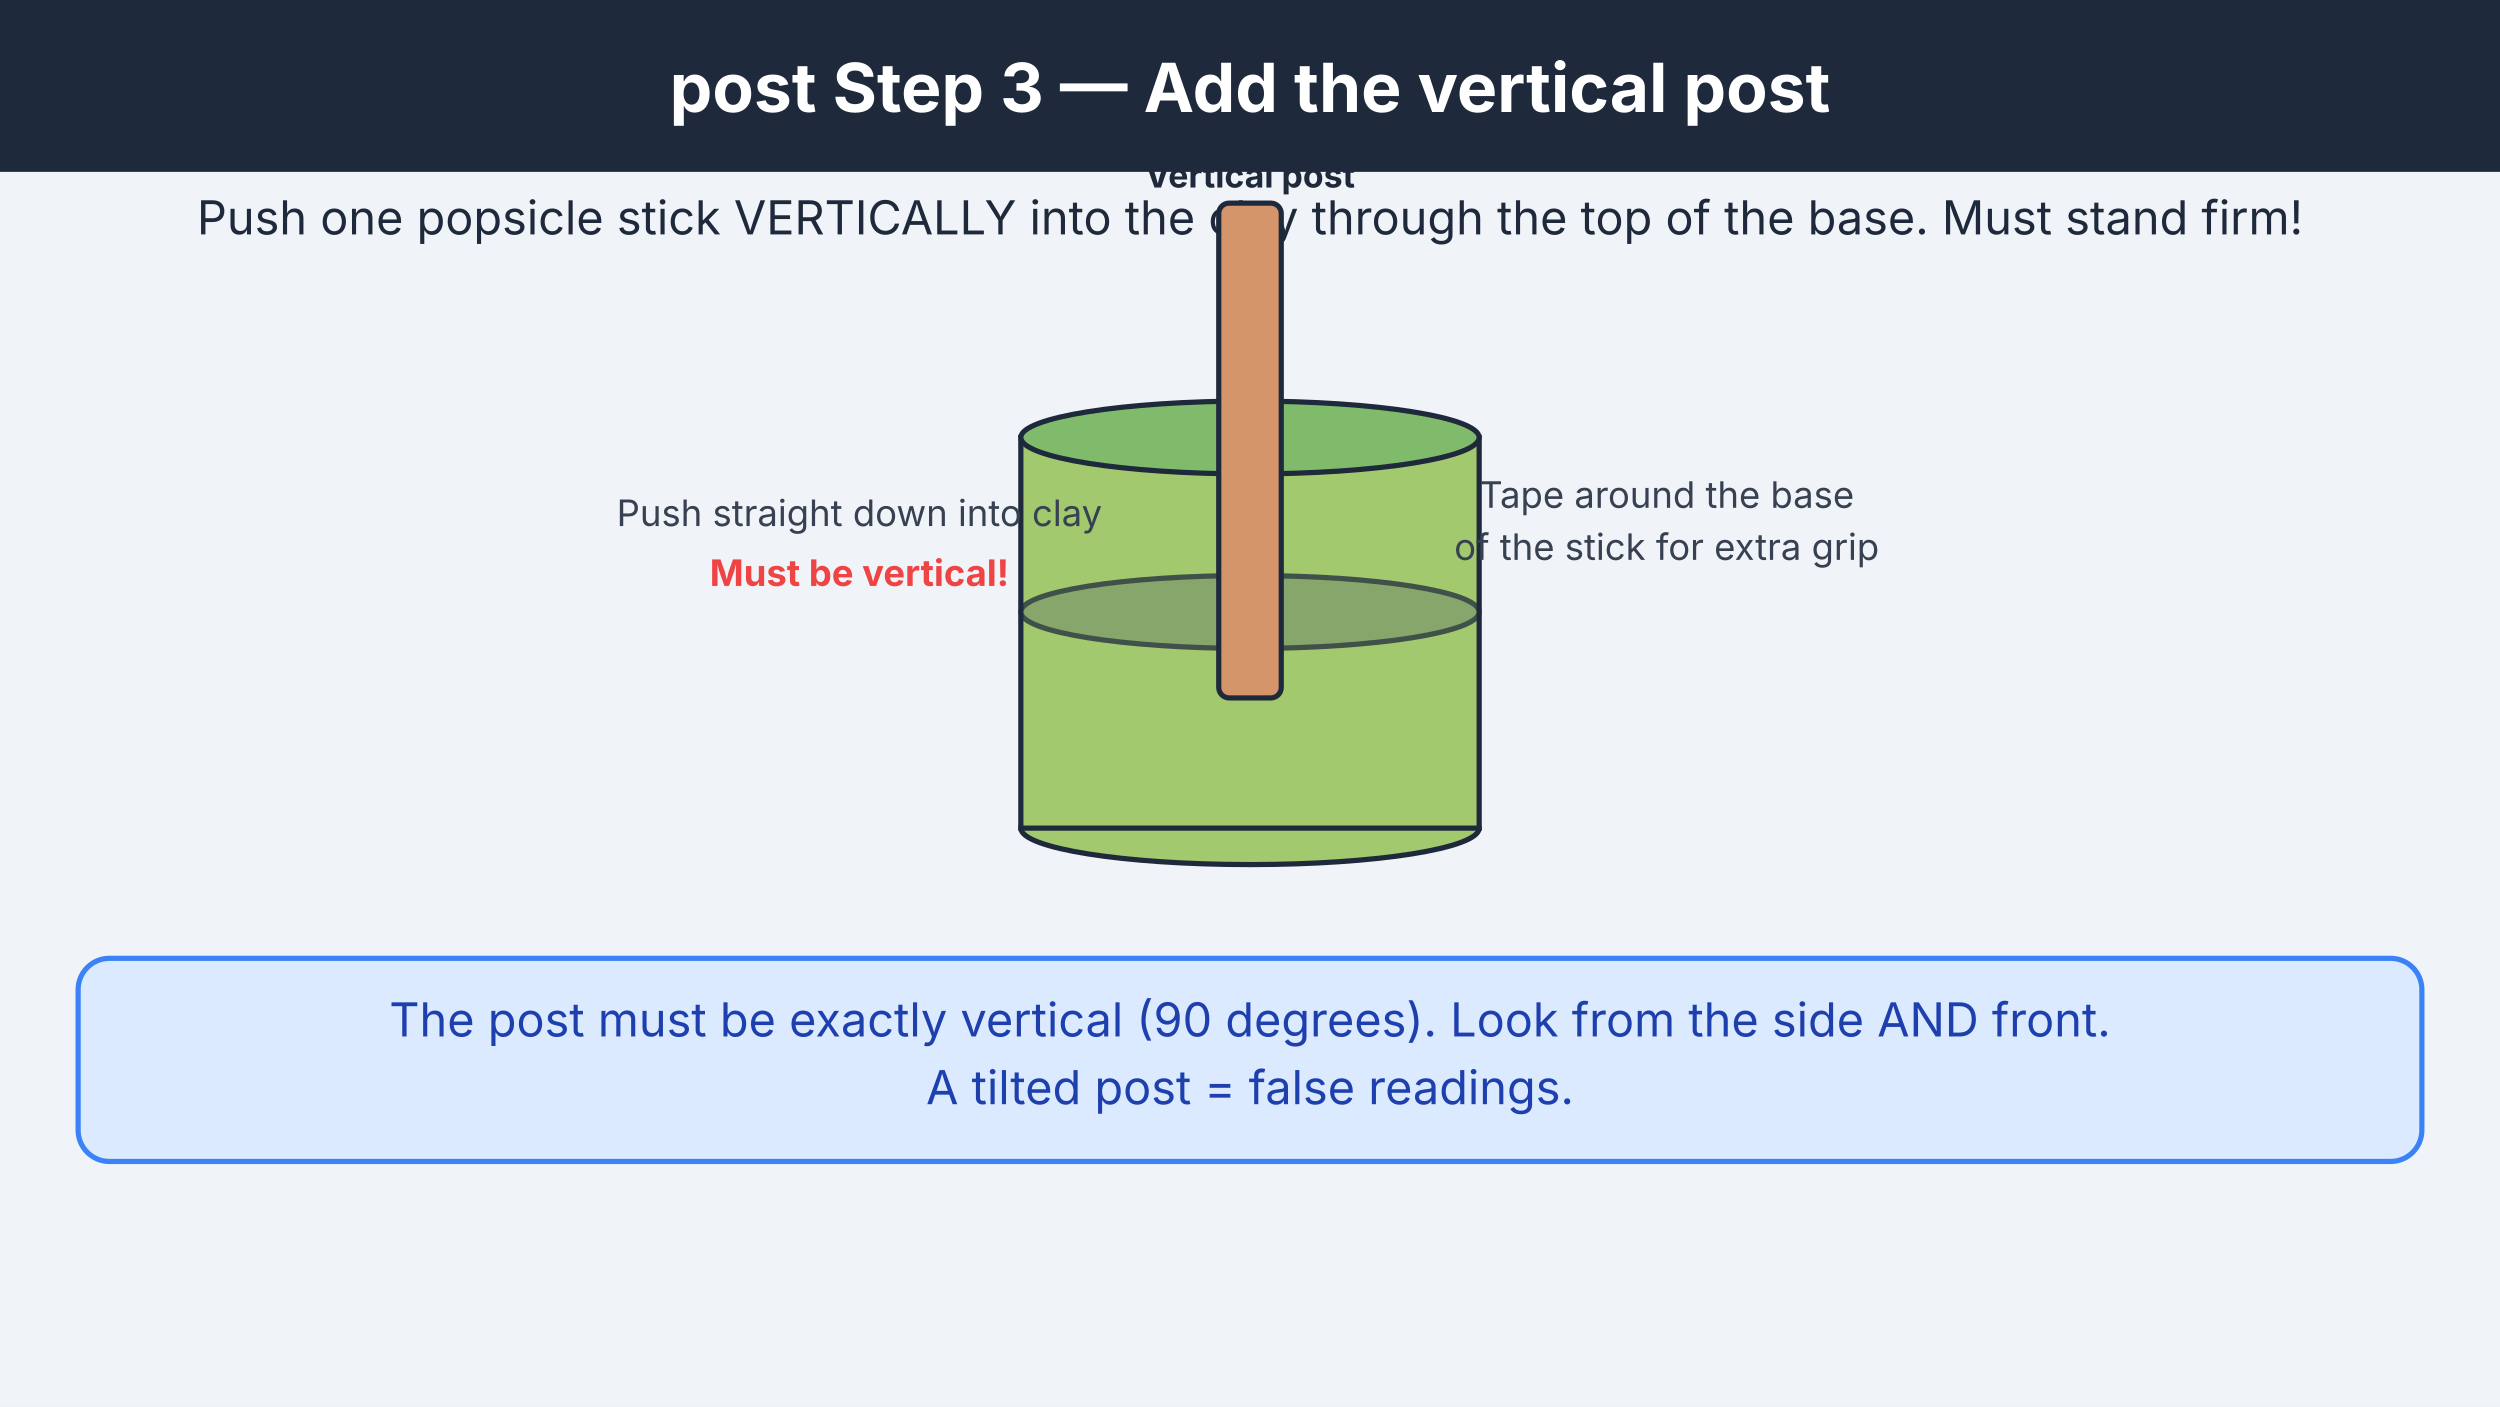
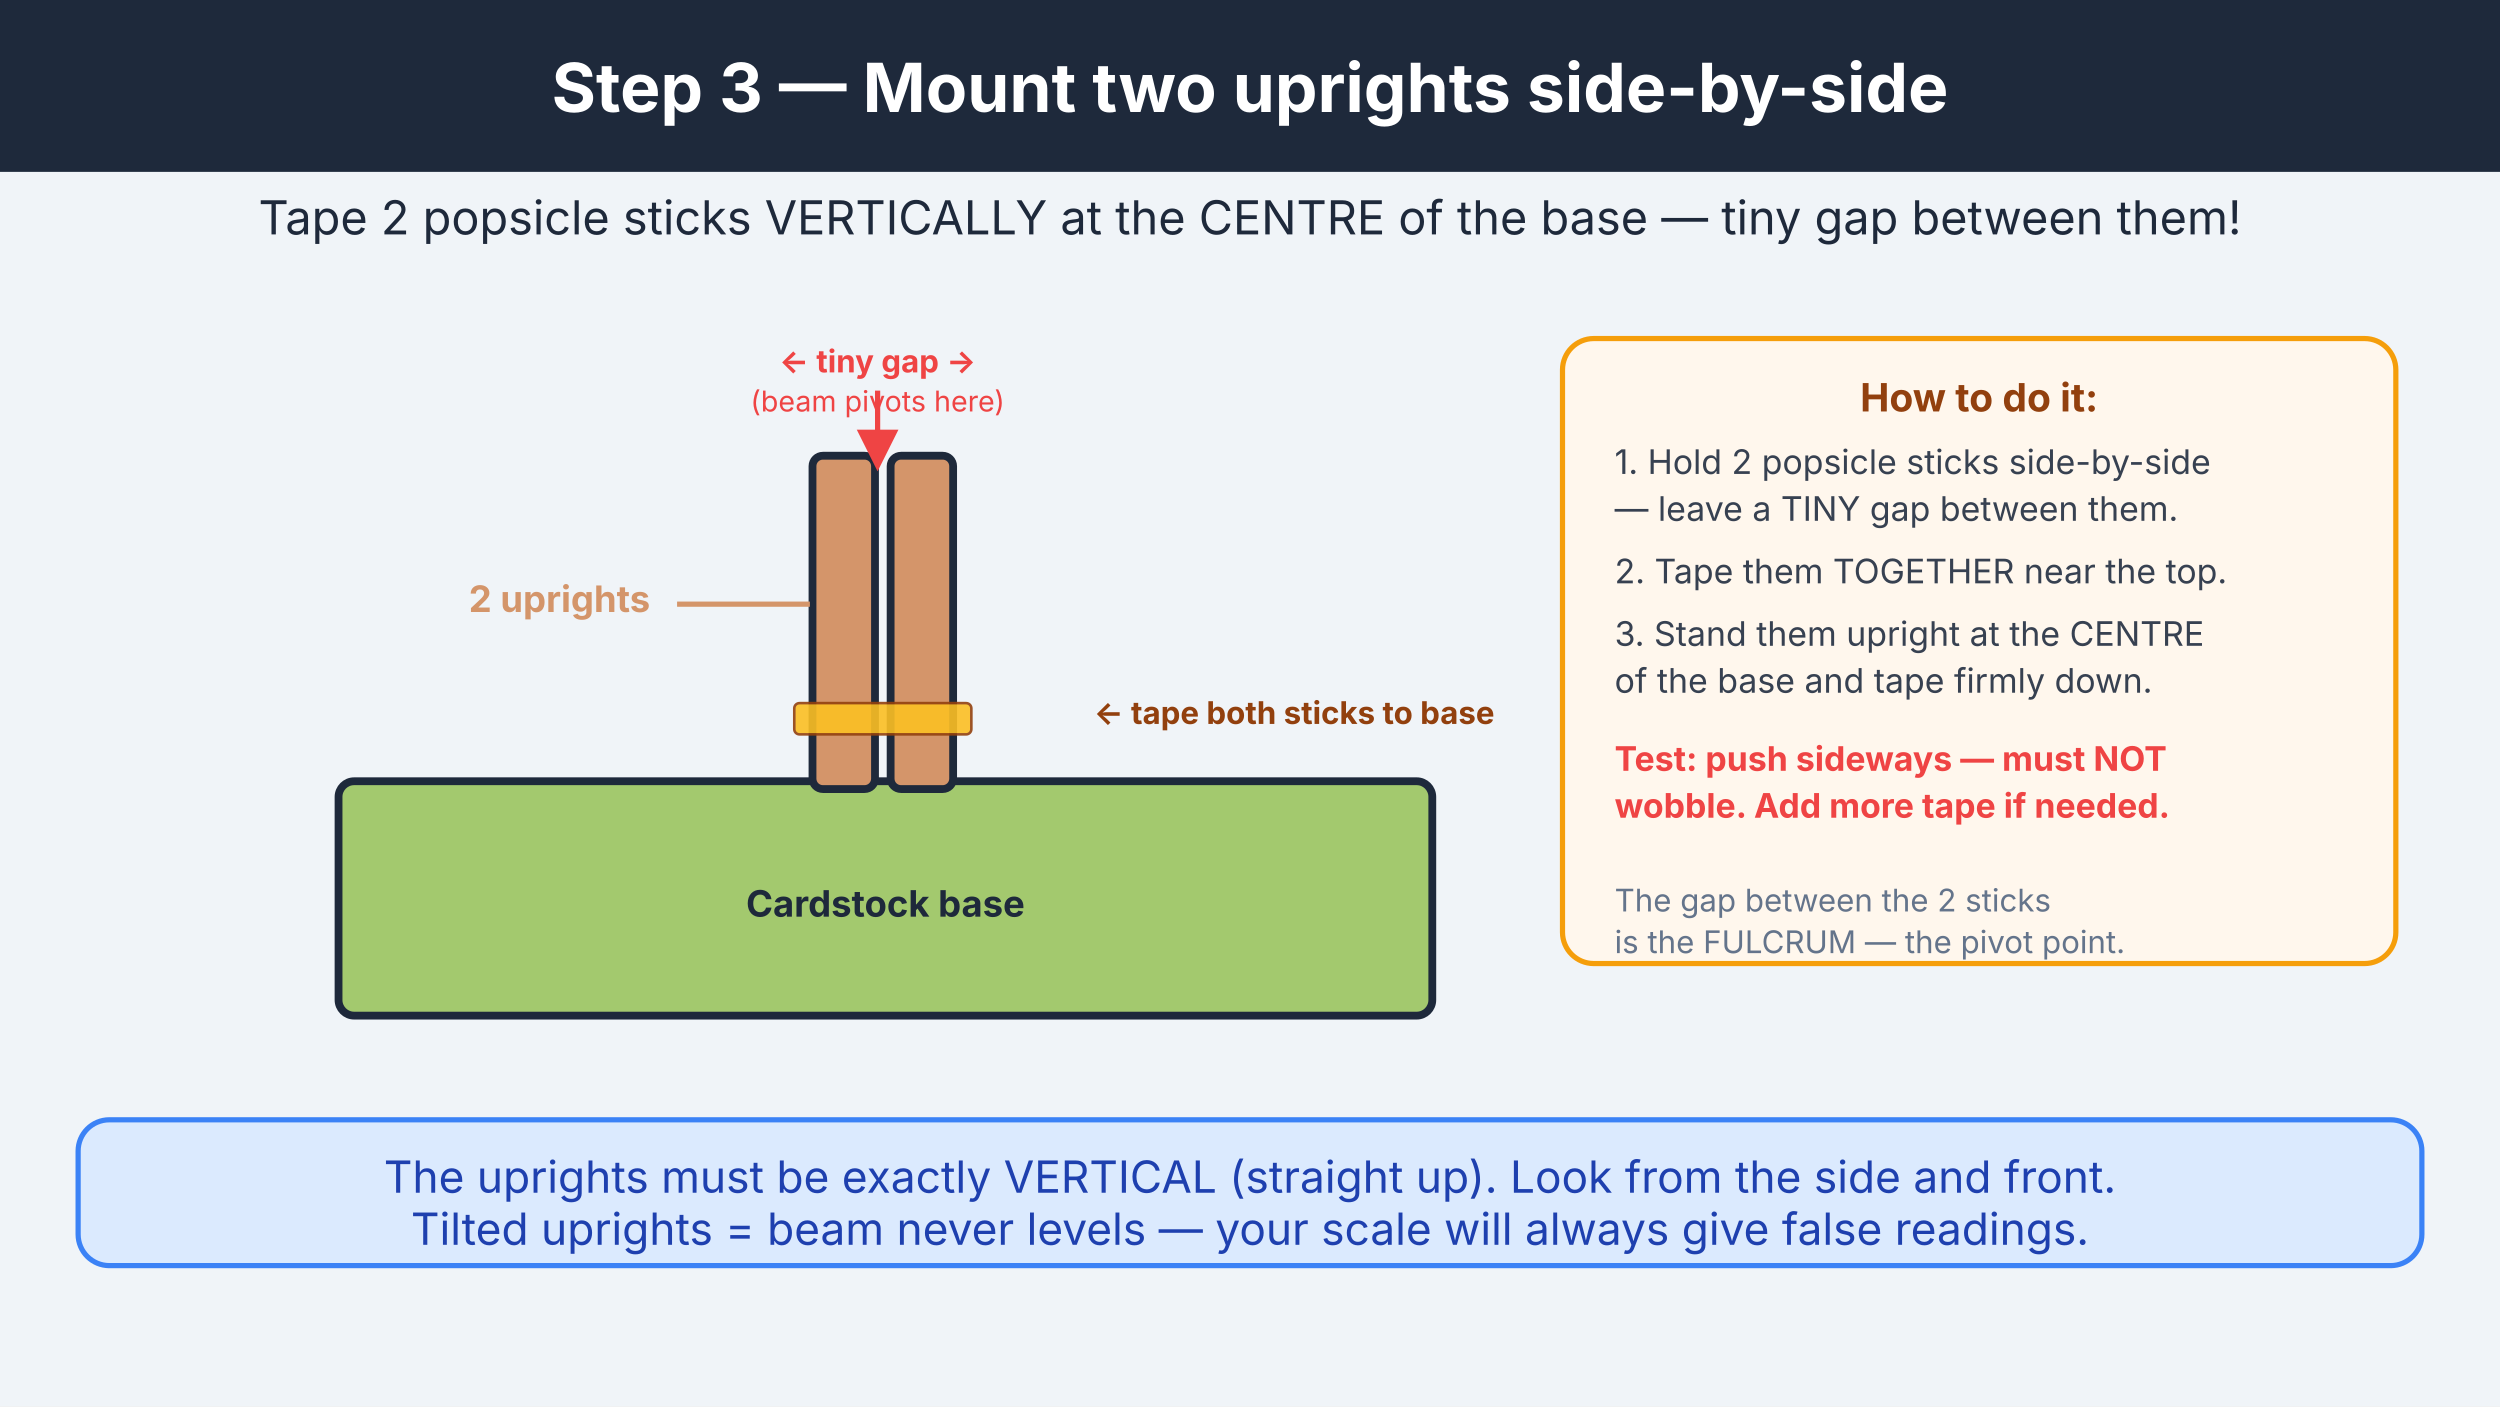
<svg xmlns="http://www.w3.org/2000/svg" viewBox="0 0 960 540" width="960" height="540">
  <rect width="960" height="540" fill="#f0f4f8" />
  <rect width="960" height="66" fill="#1e293b" />
-   <text x="480" y="43" font-size="26" font-weight="bold" text-anchor="middle" fill="white" font-family="system-ui,-apple-system,sans-serif">post  Step 3 — Add the vertical post</text>
-   <text x="480" y="90" font-size="18" text-anchor="middle" fill="#1e293b" font-family="system-ui,-apple-system,sans-serif">Push one popsicle stick VERTICALLY into the clay through the top of the base. Must stand firm!</text>
-   <ellipse cx="480" cy="318" rx="88" ry="14" fill="#a3c96e" stroke="#1e293b" stroke-width="2" />
-   <rect x="392" y="168" width="176" height="150" fill="#a3c96e" stroke="#1e293b" stroke-width="2" />
-   <ellipse cx="480" cy="168" rx="88" ry="14" fill="#7fbb6a" stroke="#1e293b" stroke-width="2" />
-   <ellipse cx="480" cy="235" rx="88" ry="14" fill="#7c9b6b" stroke="#1e293b" stroke-width="2" opacity="0.75" />
-   <rect x="468" y="78" width="24" height="190" fill="#d4956a" stroke="#1e293b" stroke-width="2" rx="4" />
-   <text x="480" y="72" font-size="13" text-anchor="middle" fill="#1e293b" font-weight="bold" font-family="system-ui,-apple-system,sans-serif">Vertical post</text>
-   <text x="330" y="202" font-size="14" text-anchor="middle" fill="#374151" font-family="system-ui,-apple-system,sans-serif">Push straight down into clay</text>
-   <text x="330" y="225" font-size="14" text-anchor="middle" fill="#ef4444" font-weight="bold" font-family="system-ui,-apple-system,sans-serif">Must be vertical!</text>
-   <text x="640" y="195" font-size="14" text-anchor="middle" fill="#374151" font-family="system-ui,-apple-system,sans-serif">Tape around the base</text>
-   <text x="640" y="215" font-size="14" text-anchor="middle" fill="#374151" font-family="system-ui,-apple-system,sans-serif">of the stick for extra grip</text>
-   <rect x="30" y="368" width="900" height="78" fill="#dbeafe" stroke="#3b82f6" stroke-width="2" rx="12" />
-   <text x="480" y="398" font-size="18" text-anchor="middle" fill="#1e40af" font-family="system-ui,-apple-system,sans-serif">The post must be exactly vertical (90 degrees). Look from the side AND front.</text>
-   <text x="480" y="424" font-size="18" text-anchor="middle" fill="#1e40af" font-family="system-ui,-apple-system,sans-serif">A tilted post = false readings.</text>
+   <text x="480" y="43" font-size="26" font-weight="bold" text-anchor="middle" fill="white" font-family="system-ui,-apple-system,sans-serif">Step 3 — Mount two uprights side-by-side</text>
+   <text x="480" y="90" font-size="18" text-anchor="middle" fill="#1e293b" font-family="system-ui,-apple-system,sans-serif">Tape 2 popsicle sticks VERTICALLY at the CENTRE of the base — tiny gap between them!</text>
+   <rect x="130" y="300" width="420" height="90" rx="6" fill="#a3c96e" stroke="#1e293b" stroke-width="3" />
+   <text x="340" y="352" font-size="14" text-anchor="middle" fill="#1e293b" font-weight="bold" font-family="system-ui,-apple-system,sans-serif">Cardstock base</text>
+   <rect x="312" y="175" width="24" height="128" rx="4" fill="#d4956a" stroke="#1e293b" stroke-width="3" />
+   <rect x="342" y="175" width="24" height="128" rx="4" fill="#d4956a" stroke="#1e293b" stroke-width="3" />
+   <line x1="337" y1="150" x2="337" y2="173" stroke="#ef4444" stroke-width="2" marker-end="url(#arr)" />
+   <defs>
+     <marker id="arr" markerWidth="8" markerHeight="8" refX="4" refY="4" orient="auto">
+       <path d="M0,0 L8,4 L0,8 Z" fill="#ef4444" />
+     </marker>
+   </defs>
+   <text x="337" y="143" font-size="12" text-anchor="middle" fill="#ef4444" font-weight="bold" font-family="system-ui,-apple-system,sans-serif">← tiny gap →</text>
+   <text x="337" y="158" font-size="11" text-anchor="middle" fill="#ef4444" font-family="system-ui,-apple-system,sans-serif">(beam pivots here)</text>
+   <rect x="305" y="270" width="68" height="12" fill="#fbbf24" stroke="#92400e" stroke-width="1" rx="2" opacity="0.9" />
+   <text x="420" y="278" font-size="12" fill="#92400e" font-weight="bold" font-family="system-ui,-apple-system,sans-serif">← tape both sticks to base</text>
+   <text x="180" y="235" font-size="14" font-weight="bold" fill="#d4956a" font-family="system-ui,-apple-system,sans-serif">2 uprights</text>
+   <line x1="260" y1="232" x2="311" y2="232" stroke="#d4956a" stroke-width="2" />
+   <rect x="600" y="130" width="320" height="240" rx="12" fill="#fff7ed" stroke="#f59e0b" stroke-width="2" />
+   <text x="760" y="158" font-size="15" font-weight="bold" text-anchor="middle" fill="#92400e" font-family="system-ui,-apple-system,sans-serif">How to do it:</text>
+   <text x="620" y="182" font-size="13" fill="#374151" font-family="system-ui,-apple-system,sans-serif">1. Hold 2 popsicle sticks side-by-side</text>
+   <text x="620" y="200" font-size="13" fill="#374151" font-family="system-ui,-apple-system,sans-serif">   — leave a TINY gap between them.</text>
+   <text x="620" y="224" font-size="13" fill="#374151" font-family="system-ui,-apple-system,sans-serif">2. Tape them TOGETHER near the top.</text>
+   <text x="620" y="248" font-size="13" fill="#374151" font-family="system-ui,-apple-system,sans-serif">3. Stand them upright at the CENTRE</text>
+   <text x="620" y="266" font-size="13" fill="#374151" font-family="system-ui,-apple-system,sans-serif">   of the base and tape firmly down.</text>
+   <text x="620" y="296" font-size="13" fill="#ef4444" font-weight="bold" font-family="system-ui,-apple-system,sans-serif">Test: push sideways — must NOT</text>
+   <text x="620" y="314" font-size="13" fill="#ef4444" font-weight="bold" font-family="system-ui,-apple-system,sans-serif">wobble. Add more tape if needed.</text>
+   <text x="620" y="350" font-size="12" fill="#64748b" font-family="system-ui,-apple-system,sans-serif">The gap between the 2 sticks</text>
+   <text x="620" y="366" font-size="12" fill="#64748b" font-family="system-ui,-apple-system,sans-serif">is the FULCRUM — the pivot point.</text>
+   <rect x="30" y="430" width="900" height="56" fill="#dbeafe" stroke="#3b82f6" stroke-width="2" rx="12" />
+   <text x="480" y="458" font-size="17" text-anchor="middle" fill="#1e40af" font-family="system-ui,-apple-system,sans-serif">The uprights must be exactly VERTICAL (straight up). Look from the side and front.</text>
+   <text x="480" y="478" font-size="17" text-anchor="middle" fill="#1e40af" font-family="system-ui,-apple-system,sans-serif">Tilted uprights = beam never levels — your scale will always give false readings.</text>
</svg>
